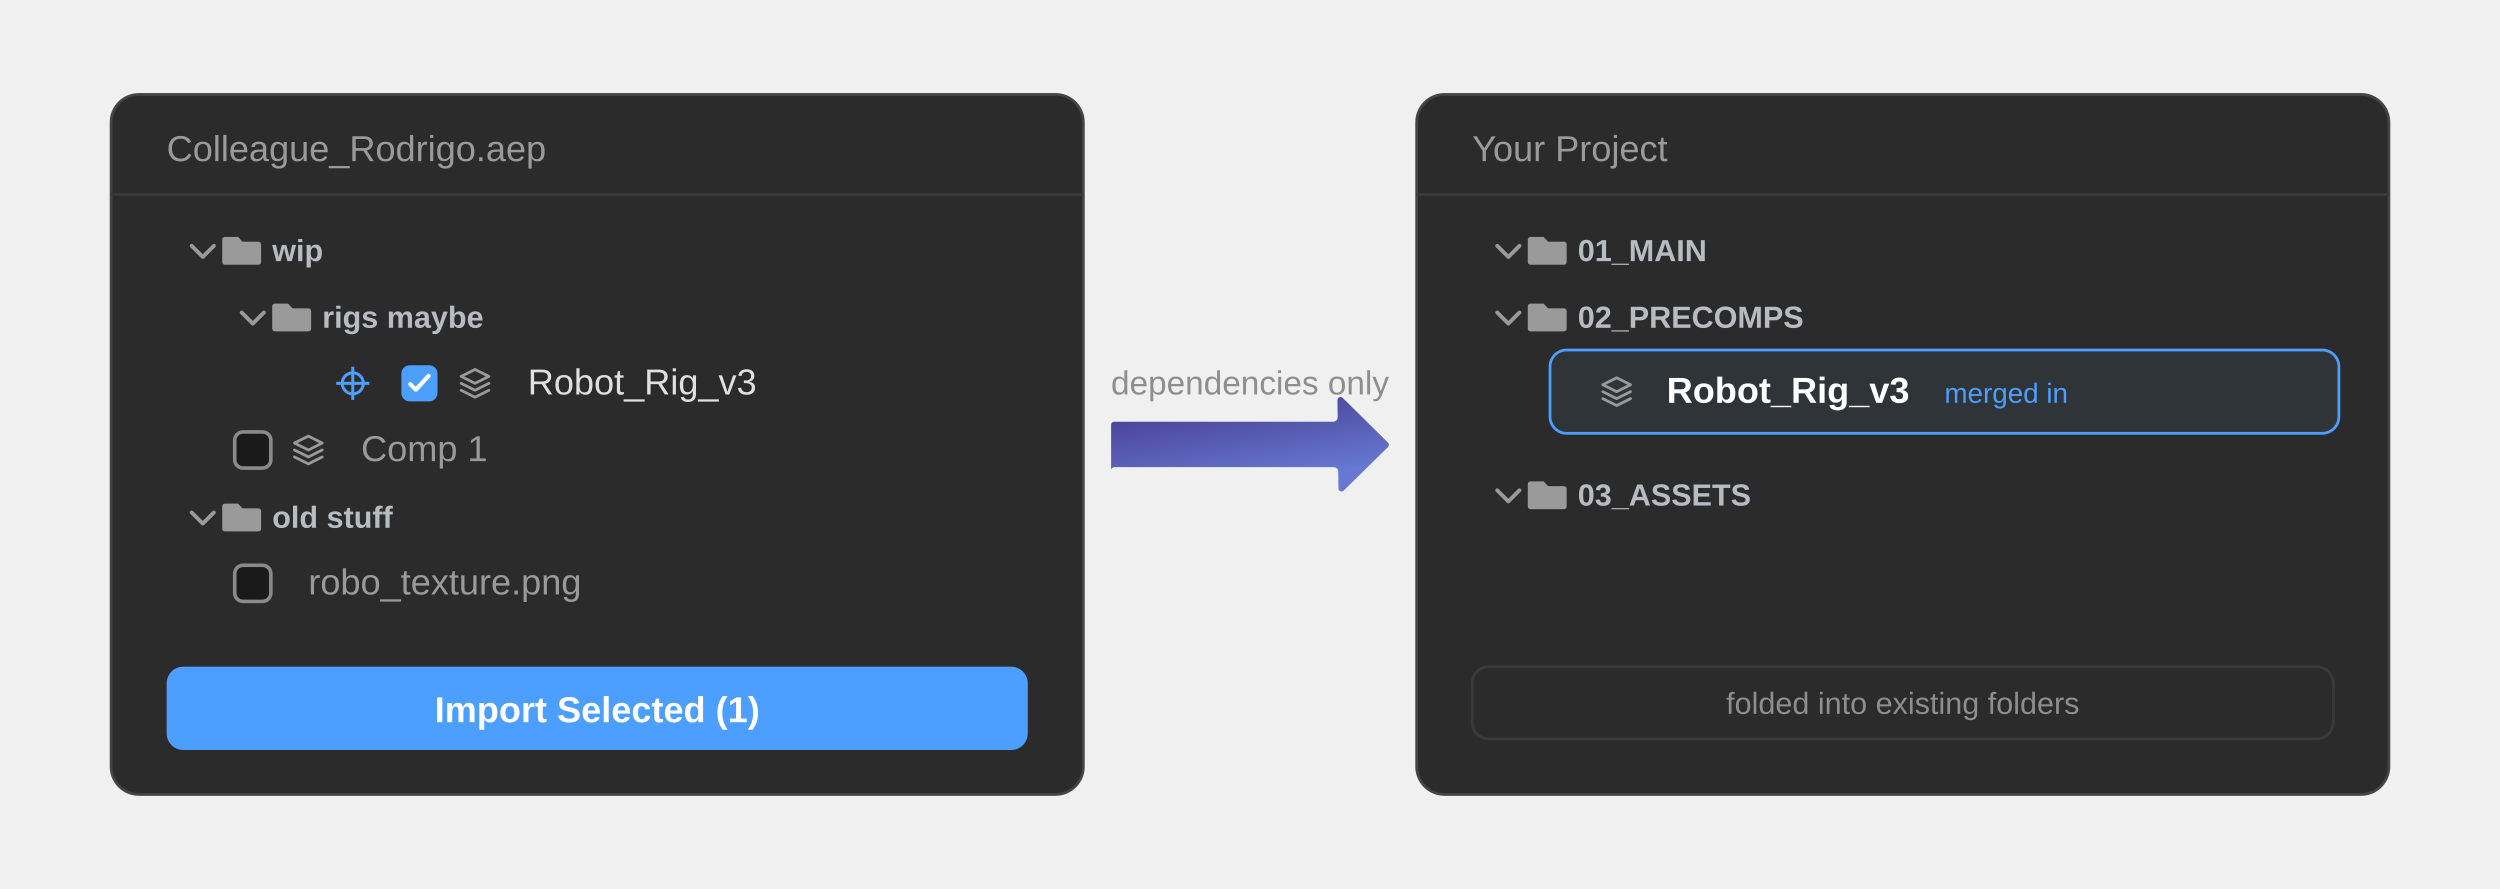
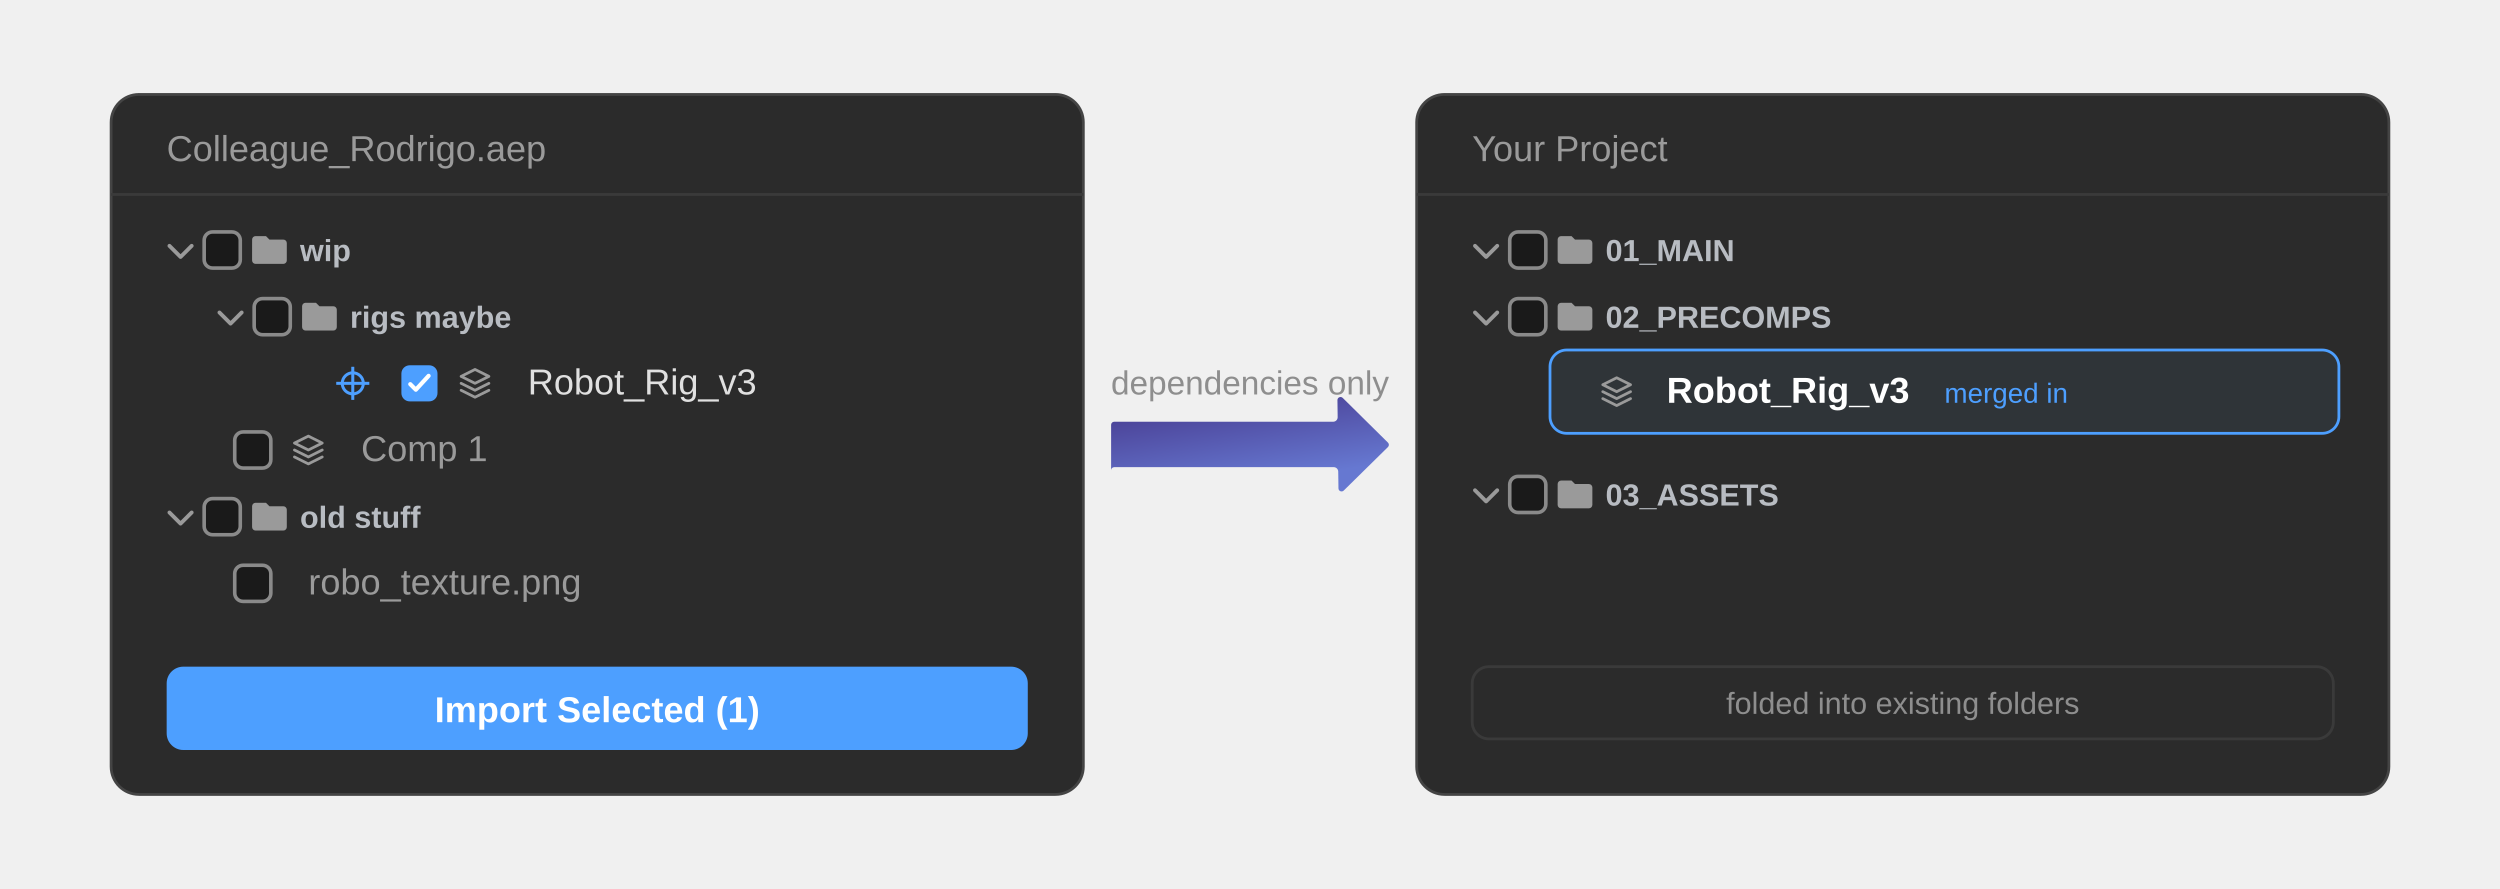
<svg xmlns="http://www.w3.org/2000/svg" xmlns:xlink="http://www.w3.org/1999/xlink" viewBox="0 0 900 320" font-family="Arial">
  <defs>
    <g id="chevron-down">
      <path d="M-4,-1.5 L0,2.5 L4,-1.5" fill="none" stroke="#9a9a9a" stroke-width="1.4" stroke-linecap="round" stroke-linejoin="round" />
    </g>
-     <path id="folder-icon" d="M-6,-4.7 H-1.3 L0.3,-3 H6 C6.6,-3 7,-2.5 7,-2 V4.3 C7,4.9 6.6,5.3 6,5.3 H-6 C-6.6,5.3 -7,4.9 -7,4.3 V-3.7 C-7,-4.3 -6.6,-4.7 -6,-4.7 Z" fill="#9a9a9a" />
+     <g id="folder-icon">
+       <g transform="scale(0.625) translate(-12,-12)" fill="#9a9a9a">
+         <path d="M10 4H4c-1.1 0-1.99.9-1.99 2L2 18c0 1.1.9 2 2 2h16c1.1 0 2-.9 2-2V8c0-1.1-.9-2-2-2h-8l-2-2z" />
+       </g>
+     </g>
    <g id="type-comp">
      <g transform="scale(0.5) translate(-12,-12)" fill="none" stroke="#9a9a9a" stroke-width="2" stroke-linejoin="round" stroke-linecap="round">
        <polygon points="12 2 2 7 12 12 22 7" />
        <polyline points="2 17 12 22 22 17" />
        <polyline points="2 12 12 17 22 12" />
      </g>
    </g>
    <g id="target-icon">
      <g transform="scale(0.5417) translate(-12,-12)" fill="none" stroke-width="2">
        <circle cx="12" cy="12" r="7" />
        <line x1="12" y1="1" x2="12" y2="23" />
        <line x1="1" y1="12" x2="23" y2="12" />
      </g>
    </g>
    <g id="checkbox-off">
      <rect x="-6.5" y="-6.5" width="13" height="13" rx="3" fill="#1a1a1a" stroke="#8a8a8a" stroke-width="1.3" />
    </g>
    <g id="checkbox-on">
      <rect x="-6.5" y="-6.5" width="13" height="13" rx="3" fill="#4d9fff" />
      <path d="M-3.3,0.3 L-1.3,2.3 L3.3,-2.7" fill="none" stroke="#fff" stroke-width="1.5" stroke-linecap="round" stroke-linejoin="round" />
    </g>
    <linearGradient id="arrowGrad" x1="0.065" y1="-0.47" x2="0.82" y2="1.2">
      <stop offset=".05" stop-color="#3b2275" />
      <stop offset=".79" stop-color="#6678d1" />
    </linearGradient>
  </defs>
  <rect x="40" y="34" width="350" height="252" rx="10" fill="#2b2b2b" stroke="#444" />
  <text x="60" y="58" fill="#9a9a9a" font-size="13">Colleague_Rodrigo.aep</text>
  <line x1="40" y1="70" x2="390" y2="70" stroke="#3a3a3a" />
  <g font-size="13" fill="#e0e0e0">
-     <use xlink:href="#chevron-down" href="#chevron-down" x="73" y="90" />
-     <use xlink:href="#folder-icon" href="#folder-icon" x="87" y="90" />
-     <text x="98" y="94" fill="#b8bcc2" font-weight="600" font-size="11">wip</text>
-     <use xlink:href="#chevron-down" href="#chevron-down" x="91" y="114" />
-     <use xlink:href="#folder-icon" href="#folder-icon" x="105" y="114" />
-     <text x="116" y="118" fill="#b8bcc2" font-weight="600" font-size="11">rigs maybe</text>
+     <use xlink:href="#chevron-down" href="#chevron-down" x="65" y="90" />
+     <use xlink:href="#checkbox-off" href="#checkbox-off" x="80" y="90" />
+     <use xlink:href="#folder-icon" href="#folder-icon" x="97" y="90" />
+     <text x="108" y="94" fill="#b8bcc2" font-weight="600" font-size="11">wip</text>
+     <use xlink:href="#chevron-down" href="#chevron-down" x="83" y="114" />
+     <use xlink:href="#checkbox-off" href="#checkbox-off" x="98" y="114" />
+     <use xlink:href="#folder-icon" href="#folder-icon" x="115" y="114" />
+     <text x="126" y="118" fill="#b8bcc2" font-weight="600" font-size="11">rigs maybe</text>
    <use xlink:href="#target-icon" href="#target-icon" x="127" y="138" stroke="#4d9fff" />
    <use xlink:href="#checkbox-on" href="#checkbox-on" x="151" y="138" />
    <use xlink:href="#type-comp" href="#type-comp" x="171" y="138" />
    <text x="190" y="142">Robot_Rig_v3</text>
    <use xlink:href="#checkbox-off" href="#checkbox-off" x="91" y="162" />
    <use xlink:href="#type-comp" href="#type-comp" x="111" y="162" />
    <text x="130" y="166" fill="#9a9a9a">Comp 1</text>
-     <use xlink:href="#chevron-down" href="#chevron-down" x="73" y="186" />
-     <use xlink:href="#folder-icon" href="#folder-icon" x="87" y="186" />
-     <text x="98" y="190" fill="#b8bcc2" font-weight="600" font-size="11">old stuff</text>
+     <use xlink:href="#chevron-down" href="#chevron-down" x="65" y="186" />
+     <use xlink:href="#checkbox-off" href="#checkbox-off" x="80" y="186" />
+     <use xlink:href="#folder-icon" href="#folder-icon" x="97" y="186" />
+     <text x="108" y="190" fill="#b8bcc2" font-weight="600" font-size="11">old stuff</text>
    <use xlink:href="#checkbox-off" href="#checkbox-off" x="91" y="210" />
    <text x="111" y="214" fill="#9a9a9a">robo_texture.png</text>
  </g>
  <rect x="60" y="240" width="310" height="30" rx="6" fill="#4d9fff" />
  <text x="215" y="260" fill="#ffffff" font-size="13" font-weight="700" text-anchor="middle">Import Selected (1)</text>
  <g transform="translate(400,160) scale(0.351)">
    <path fill="url(#arrowGrad)" d="M3.18,-23.29 h224.57 c2.56,0,4.64,-2.09,4.61,-4.66 l-.23,-17.49 c-.03,-2.85,3.41,-4.29,5.42,-2.28 l46.42,45.86 c1.24,1.24,1.24,3.25,0,4.49 l-45.37,44.64 c-1.99,1.99,-5.39,.6,-5.42,-2.21 l-.24,-17.21 c-.03,-2.53,-2.08,-4.56,-4.61,-4.56 H3.18 c-1.75,0,-3.18,1.42,-3.18,3.18 V-20.11 c0,-1.75,1.42,-3.18,3.18,-3.18 Z" />
  </g>
  <text x="450" y="142" fill="#8e8e8e" font-size="12" text-anchor="middle">dependencies only</text>
  <rect x="510" y="34" width="350" height="252" rx="10" fill="#2b2b2b" stroke="#444" />
  <text x="530" y="58" fill="#9a9a9a" font-size="13">Your Project</text>
  <line x1="510" y1="70" x2="860" y2="70" stroke="#3a3a3a" />
  <g font-size="13" fill="#e0e0e0">
-     <use xlink:href="#chevron-down" href="#chevron-down" x="543" y="90" />
-     <use xlink:href="#folder-icon" href="#folder-icon" x="557" y="90" />
-     <text x="568" y="94" fill="#b8bcc2" font-weight="600" font-size="11">01_MAIN</text>
-     <use xlink:href="#chevron-down" href="#chevron-down" x="543" y="114" />
-     <use xlink:href="#folder-icon" href="#folder-icon" x="557" y="114" />
-     <text x="568" y="118" fill="#b8bcc2" font-weight="600" font-size="11">02_PRECOMPS</text>
+     <use xlink:href="#chevron-down" href="#chevron-down" x="535" y="90" />
+     <use xlink:href="#checkbox-off" href="#checkbox-off" x="550" y="90" />
+     <use xlink:href="#folder-icon" href="#folder-icon" x="567" y="90" />
+     <text x="578" y="94" fill="#b8bcc2" font-weight="600" font-size="11">01_MAIN</text>
+     <use xlink:href="#chevron-down" href="#chevron-down" x="535" y="114" />
+     <use xlink:href="#checkbox-off" href="#checkbox-off" x="550" y="114" />
+     <use xlink:href="#folder-icon" href="#folder-icon" x="567" y="114" />
+     <text x="578" y="118" fill="#b8bcc2" font-weight="600" font-size="11">02_PRECOMPS</text>
  </g>
  <rect x="558" y="126" width="284" height="30" rx="6" fill="#2f3438" stroke="#4d9fff" />
  <use xlink:href="#type-comp" href="#type-comp" x="582" y="141" stroke="#4d9fff" />
  <text x="600" y="145" fill="#ffffff" font-size="13" font-weight="600">Robot_Rig_v3</text>
  <text x="700" y="145" fill="#4d9fff" font-size="10">merged in</text>
  <g font-size="13" fill="#e0e0e0">
-     <use xlink:href="#chevron-down" href="#chevron-down" x="543" y="178" />
-     <use xlink:href="#folder-icon" href="#folder-icon" x="557" y="178" />
-     <text x="568" y="182" fill="#b8bcc2" font-weight="600" font-size="11">03_ASSETS</text>
+     <use xlink:href="#chevron-down" href="#chevron-down" x="535" y="178" />
+     <use xlink:href="#checkbox-off" href="#checkbox-off" x="550" y="178" />
+     <use xlink:href="#folder-icon" href="#folder-icon" x="567" y="178" />
+     <text x="578" y="182" fill="#b8bcc2" font-weight="600" font-size="11">03_ASSETS</text>
  </g>
  <rect x="530" y="240" width="310" height="26" rx="6" fill="none" stroke="#3a3a3a" />
  <text x="685" y="257" fill="#8e8e8e" font-size="11" text-anchor="middle">folded into existing folders</text>
</svg>
